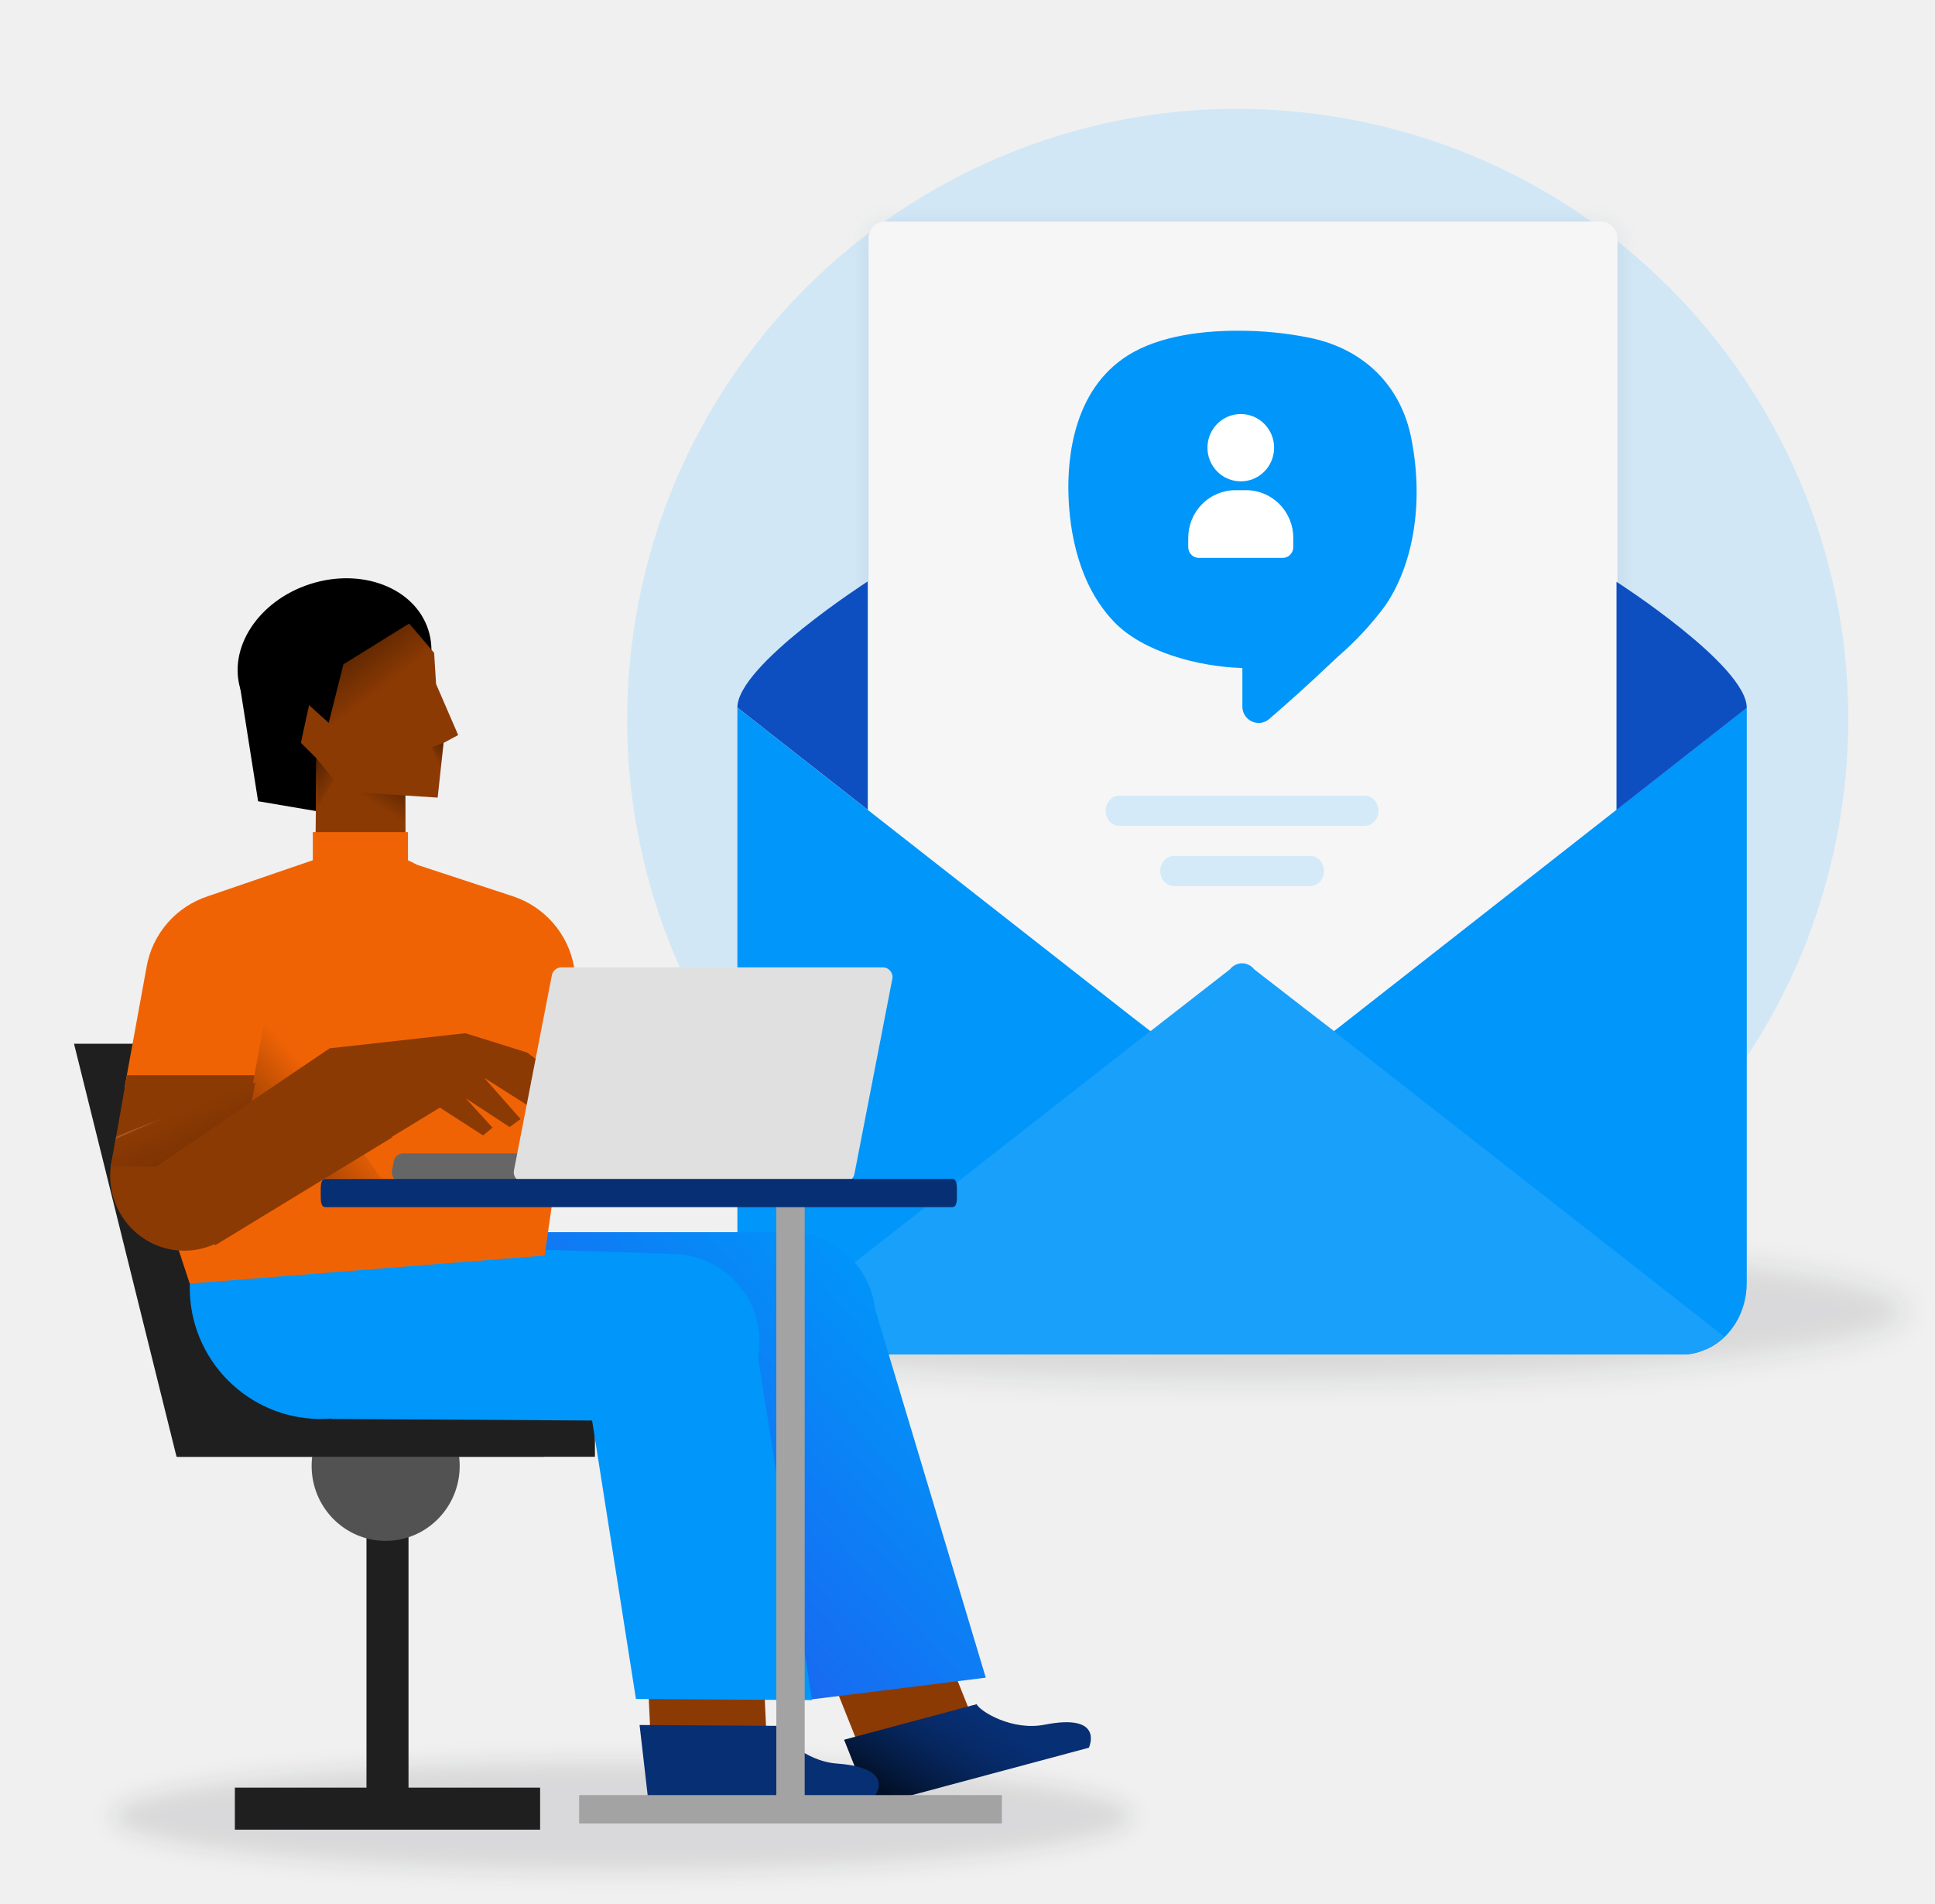
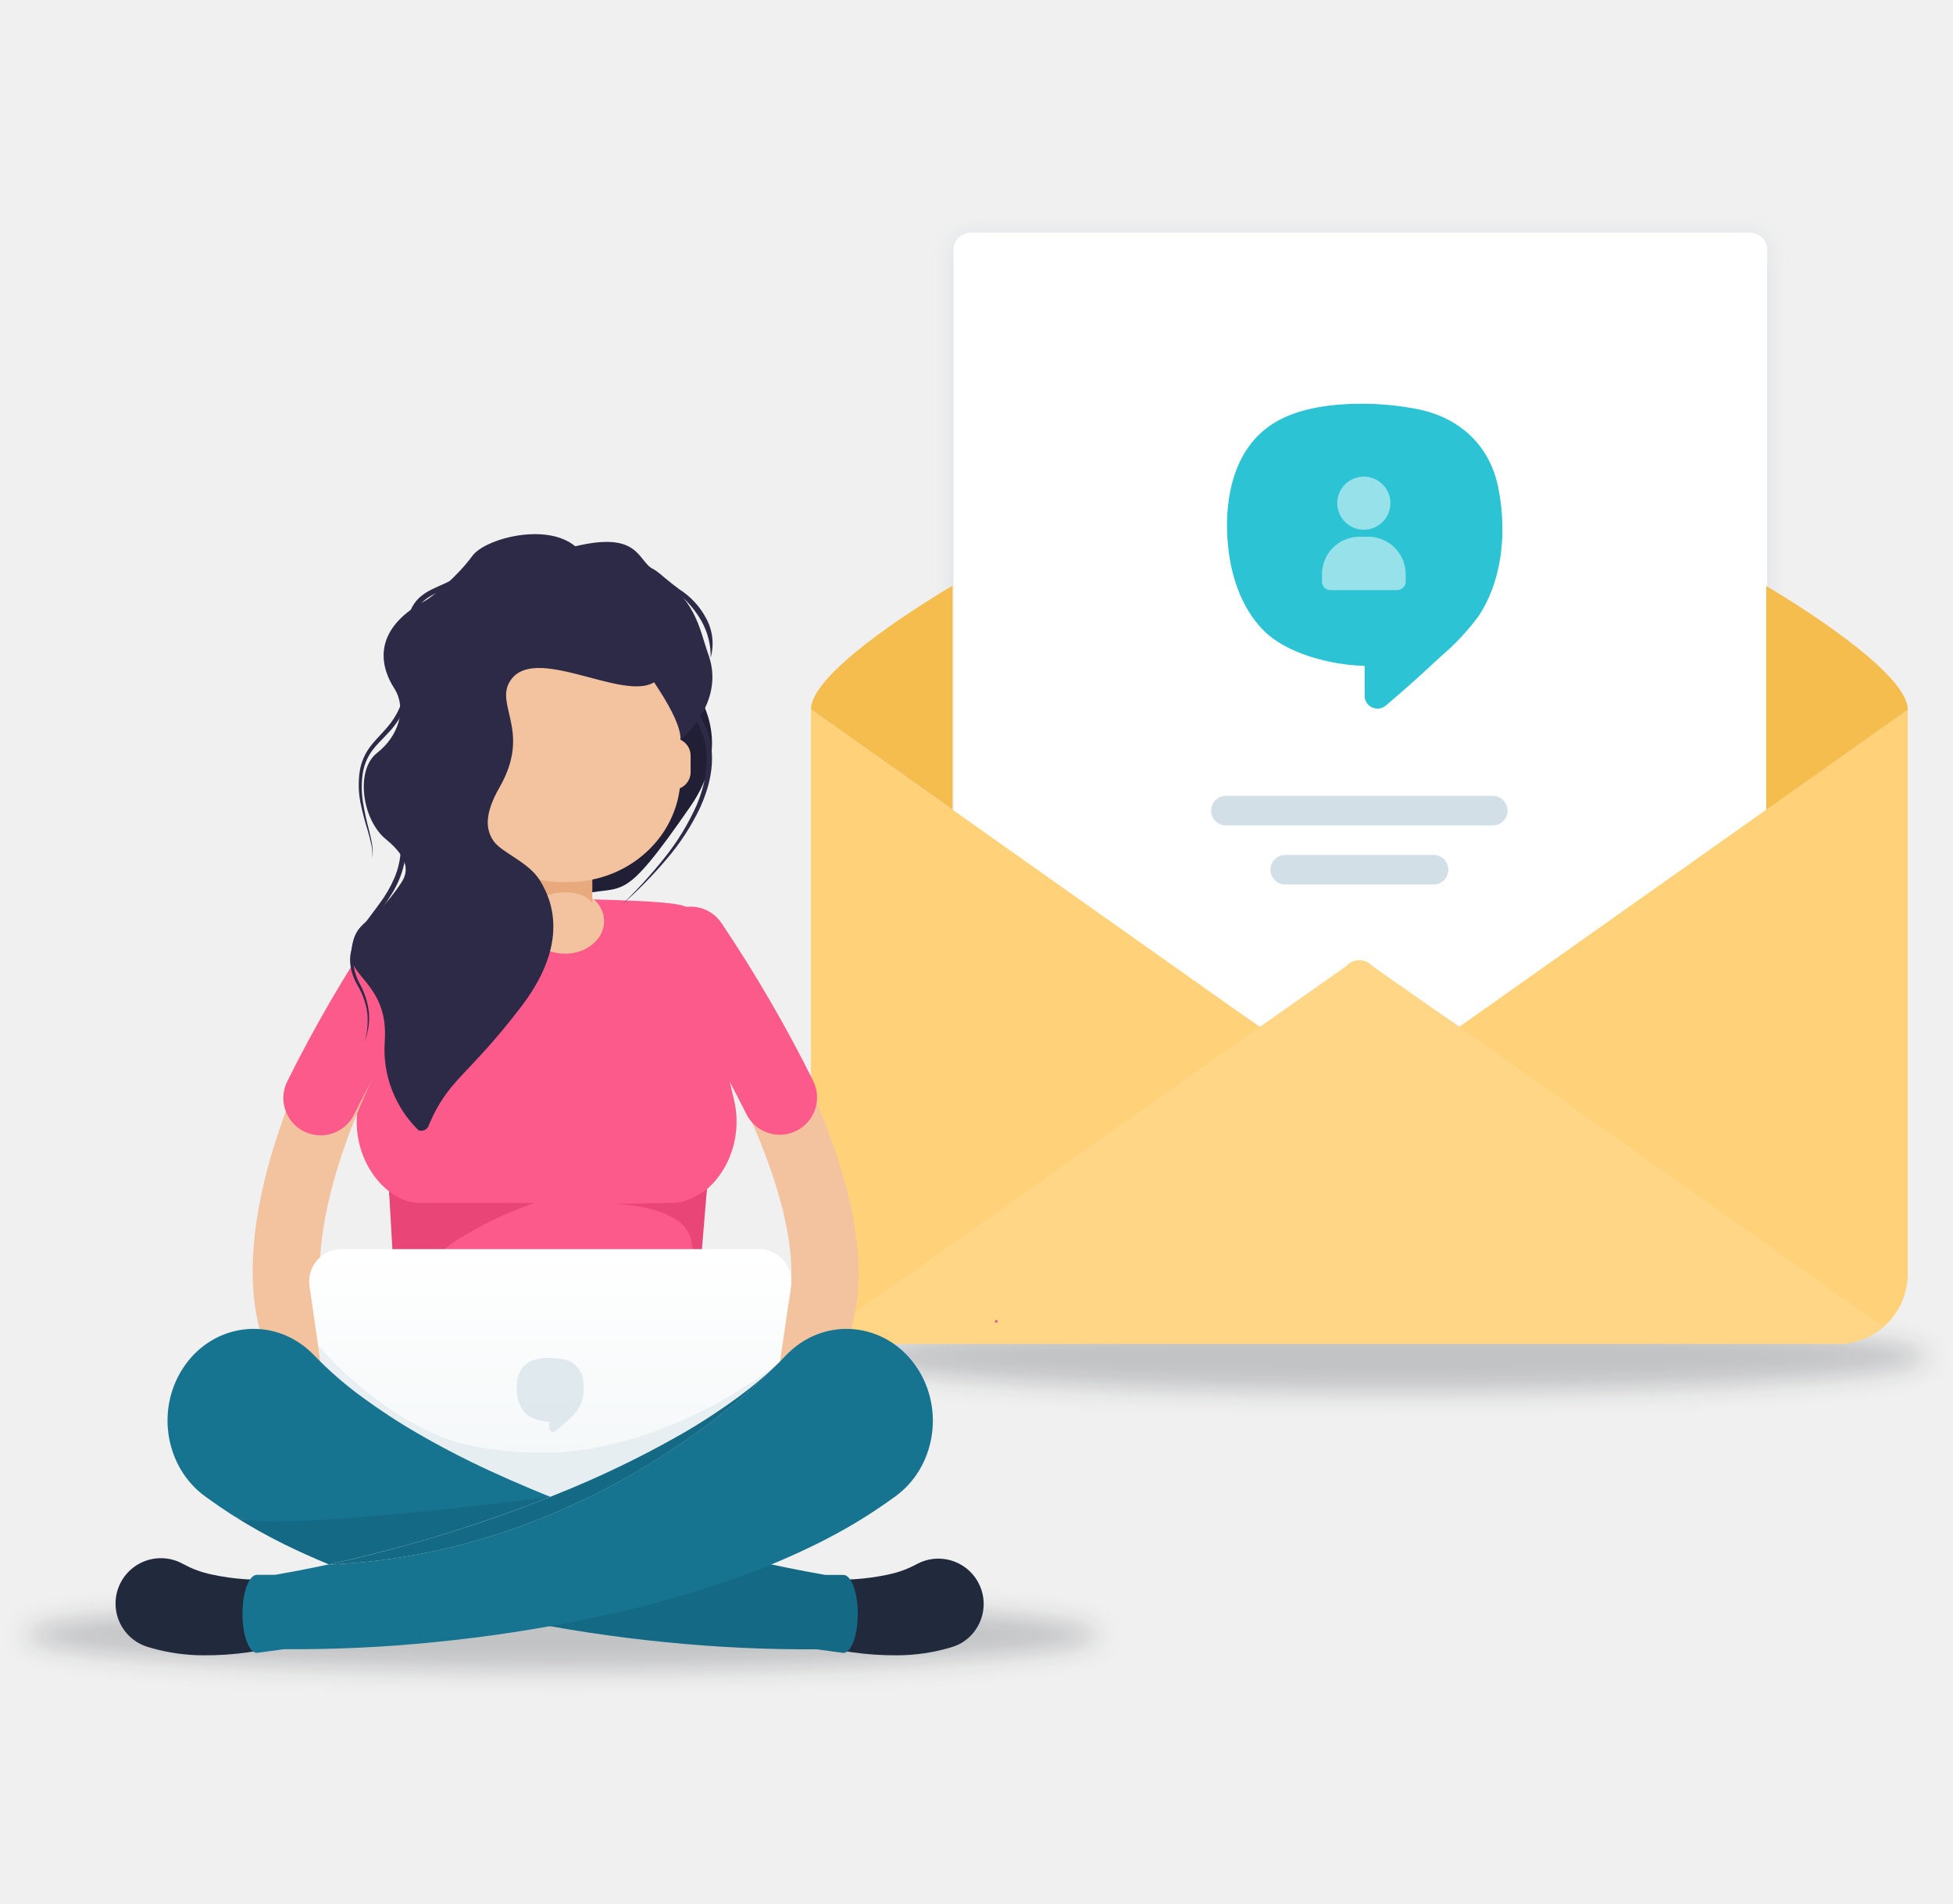
- <svg xmlns="http://www.w3.org/2000/svg" width="1098" height="1080" viewBox="0 0 1098 1080" fill="none">
-   <path d="M751.964 65.375C562.616 37.973 386.905 169.257 359.503 358.605C332.101 547.953 463.384 723.664 652.733 751.066C842.081 778.468 1017.79 647.185 1045.19 457.836C1072.6 268.488 941.312 92.777 751.964 65.375Z" fill="#B2DFFD" fill-opacity="0.5" />
-   <g opacity="0.1" filter="url(#filter0_f_196_25909)">
-     <ellipse cx="712.536" cy="743.943" rx="369.448" ry="40.389" fill="#0A0F1A" />
+ <svg xmlns="http://www.w3.org/2000/svg" width="1108" height="1080" viewBox="0 0 1108 1080" fill="none">
+   <g filter="url(#girl-email__a)">
+     <path fill-rule="evenodd" clip-rule="evenodd" d="M992.573 132c5.542 0 10.037 4.202 10.037 9.383V466.84l-40.148 26.649v.001l-134.085 88.97-.001-.001-.002.001-56.574-37.536-56.416 37.536h-.198l-134.084-88.969-40.147-26.651V141.385c0-5.183 4.494-9.385 10.037-9.385h441.581Z" fill="#fff" />
  </g>
-   <g filter="url(#filter1_d_196_25909)">
-     <path fill-rule="evenodd" clip-rule="evenodd" d="M908.569 125.748C913.67 125.748 917.805 130.033 917.807 135.317L917.804 358.486V467.193L880.851 494.368V494.369L757.428 585.094L757.427 585.093L757.425 585.094L705.35 546.817L653.419 585.094H653.417L653.417 585.094H653.237L529.815 494.369L492.859 467.193V358.486V135.318C492.859 130.033 496.996 125.748 502.098 125.748H908.569Z" fill="#F6F6F6" />
+   <path d="M846.875 451.47h-151.34a8.371 8.371 0 0 0-8.41 8.383c0 4.617 3.745 8.381 8.41 8.381h151.342c4.665 0 8.41-3.764 8.41-8.381a8.376 8.376 0 0 0-8.412-8.383Zm-33.602 33.526h-84.098a8.369 8.369 0 0 0-8.409 8.381c0 4.616 3.744 8.381 8.409 8.381h84.098c4.633 0 8.41-3.765 8.41-8.381 0-4.649-3.779-8.381-8.41-8.381Z" fill="#D2DFE6" />
+   <g opacity=".2" filter="url(#girl-email__b)">
+     <path d="M1094 769.599c0 10.96-136.498 19.844-304.877 19.844-168.38 0-304.878-8.884-304.878-19.844 0-10.959 136.498-19.844 304.878-19.844 168.379 0 304.877 8.885 304.877 19.844Z" fill="#0A0F1A" />
  </g>
-   <path d="M774.452 451.52H635.145C630.851 451.52 627.404 455.327 627.404 460.068C627.404 464.775 630.851 468.614 635.145 468.614H774.454C778.748 468.614 782.195 464.775 782.195 460.068C782.193 455.328 778.746 451.52 774.452 451.52Z" fill="#B2DFFD" fill-opacity="0.5" />
-   <path d="M743.525 485.707H666.114C661.82 485.707 658.373 489.513 658.373 494.253C658.373 498.961 661.82 502.799 666.114 502.799H743.525C747.79 502.799 751.267 498.961 751.267 494.253C751.267 489.513 747.788 485.707 743.525 485.707Z" fill="#B2DFFD" fill-opacity="0.5" />
-   <path d="M917.276 459.513L880.321 488.478L756.934 585.173H652.888H652.708L529.285 488.478L492.33 459.513L418.42 401.58V727.969C418.42 740.239 423.436 751.116 431.195 758.568H431.159C431.195 758.608 431.232 758.608 431.268 758.648C437.295 764.386 444.873 768.131 453.319 768.569H956.65C960.908 768.371 964.771 767.135 968.487 765.501H968.668C981.948 759.405 991.187 744.902 991.187 727.969V401.581L917.276 459.513Z" fill="#0096FA" />
-   <path fill-rule="evenodd" clip-rule="evenodd" d="M492.332 329.975V329.973C492.332 329.973 473.855 341.834 455.378 356.707V356.708C436.901 371.58 418.424 389.462 418.424 401.504L480.979 450.536L492.332 459.436V459.435L492.334 459.436V329.973C492.334 329.973 492.334 329.974 492.332 329.975Z" fill="#0D4FC1" />
-   <path d="M991.19 401.673L917.281 459.606V330.143C917.281 330.143 991.19 377.589 991.19 401.673Z" fill="#0D4FC1" />
-   <path d="M756.899 585.096L711.73 550.081C710.038 547.961 707.565 546.617 704.804 546.617C702.043 546.617 699.572 547.962 697.879 550.081H697.868L652.891 585.096H652.711L431.16 758.49C437.079 764.187 444.838 767.853 453.319 768.491H956.651C960.909 768.291 964.771 767.057 968.487 765.423H968.668C972.169 763.589 975.489 761.32 978.448 758.49L756.899 585.096Z" fill="#18A0FB" />
-   <path d="M800.855 248.935C795.076 219.08 774.206 198.21 743.625 191.757C730.015 188.99 716.166 187.622 702.288 187.673C684.027 187.673 658.382 190.083 640.001 201.682C609.178 221.081 605.646 259.554 606.289 280.71C606.931 301.865 611.988 331.639 631.934 352.631C648.429 370.111 680.696 378.443 704.976 379.055V400.783C704.96 402.023 705.188 403.254 705.646 404.403C706.103 405.553 706.782 406.597 707.642 407.476C708.502 408.355 709.525 409.05 710.653 409.521C711.78 409.992 712.989 410.228 714.207 410.217H715.05C716.95 410.06 718.751 409.287 720.187 408.012C729.699 399.844 742.18 388.694 754.3 377.177L759.678 372.153C769.394 363.727 778.182 354.25 785.885 343.891C802.3 320.122 807.918 284.59 800.855 248.935Z" fill="#0096FA" />
-   <path fill-rule="evenodd" clip-rule="evenodd" d="M714.573 269.934C711.463 272.033 707.807 273.153 704.067 273.153C699.052 273.153 694.243 271.141 690.696 267.559C687.15 263.977 685.158 259.119 685.158 254.053C685.158 250.276 686.267 246.583 688.345 243.442C690.422 240.301 693.376 237.853 696.831 236.407C700.286 234.961 704.088 234.583 707.756 235.32C711.424 236.057 714.794 237.876 717.438 240.547C720.083 243.219 721.884 246.622 722.613 250.327C723.343 254.032 722.969 257.872 721.537 261.362C720.106 264.852 717.683 267.836 714.573 269.934ZM701.042 278.151H707.093C714.193 278.155 721 281.006 726.02 286.076C731.04 291.147 733.862 298.023 733.866 305.193V310.51C733.862 312.121 733.226 313.665 732.098 314.804C730.97 315.944 729.442 316.586 727.847 316.59H680.273C678.678 316.586 677.15 315.944 676.022 314.804C674.894 313.665 674.258 312.121 674.254 310.51V305.209C674.254 298.033 677.076 291.151 682.1 286.076C687.124 281.002 693.938 278.151 701.042 278.151Z" fill="white" />
-   <g opacity="0.1" filter="url(#filter2_f_196_25909)">
-     <ellipse cx="353.174" cy="1030.72" rx="290.176" ry="31.723" fill="#0A0F1A" />
+   <path d="m1002.04 459.308-40.151 28.405-134.045 94.824H714.615l-134.084-94.824-40.148-28.405-80.294-56.812v320.075c0 12.033 5.45 22.699 13.879 30.007h-.039c.039.039.079.039.118.079 6.548 5.627 14.78 9.3 23.955 9.729h546.808c4.63-.195 8.82-1.406 12.86-3.009h.2c14.42-5.977 24.46-20.2 24.46-36.806V402.497l-80.29 56.811Z" fill="#FFD27A" />
+   <path fill-rule="evenodd" clip-rule="evenodd" d="M521.761 343.785c-23.72 15.331-61.671 42.397-61.671 58.634l68.891 48.744 11.402 8.068h.001V332.273h-.001s-6.451 3.738-15.695 9.633c-.948.604-1.925 1.231-2.927 1.879Z" fill="#F5BD4D" />
+   <path d="m1082.33 402.585-80.29 56.812V332.438s80.29 46.529 80.29 70.147Z" fill="#F5BD4D" />
+   <path d="m827.805 582.461-49.071-34.338h-.001a10.012 10.012 0 0 0-7.523-3.396c-3 0-5.684 1.318-7.524 3.396h-.011l-48.862 34.338h-.196l-240.688 170.04c6.43 5.587 14.859 9.182 24.073 9.807h546.808c4.63-.196 8.82-1.406 12.86-3.009h.2c3.8-1.798 7.41-4.023 10.62-6.798l-240.685-170.04Z" fill="#FFD686" />
+   <path d="M850.018 276.631c-4.569-23.199-21.072-39.415-45.253-44.429a163.88 163.88 0 0 0-32.687-3.174c-14.439 0-34.718 1.873-49.252 10.885-24.373 15.074-27.165 44.969-26.658 61.407.508 16.439 4.507 39.573 20.279 55.885 13.043 13.582 38.558 20.056 57.757 20.532v16.883a7.227 7.227 0 0 0 2.108 5.201 7.23 7.23 0 0 0 5.191 2.13h.666a7.048 7.048 0 0 0 4.063-1.714 750.683 750.683 0 0 0 26.974-23.959l4.253-3.904a139.296 139.296 0 0 0 20.722-21.96c12.98-18.47 17.423-46.079 11.837-73.783Z" fill="#2CC3D5" />
+   <path fill-rule="evenodd" clip-rule="evenodd" d="M782.127 297.956a15.071 15.071 0 1 1-14.14-26.454 15.07 15.07 0 0 1 14.14 26.454Zm-10.785 6.483h4.823a21.348 21.348 0 0 1 21.337 21.336v4.195a4.812 4.812 0 0 1-4.798 4.797H754.79a4.811 4.811 0 0 1-4.797-4.797v-4.182a21.348 21.348 0 0 1 21.349-21.349Z" fill="#fff" opacity=".5" />
+   <g opacity=".2" filter="url(#girl-email__c)">
+     <path d="M623.755 927.568c0 10.96-136.498 19.844-304.877 19.844-168.38 0-304.878-8.884-304.878-19.844s136.498-19.844 304.878-19.844c168.379 0 304.877 8.884 304.877 19.844Z" fill="#0A0F1A" />
  </g>
-   <path d="M250.374 592.27H41.999L100.178 826.669H308.551L250.374 592.27Z" fill="#1F1F1F" />
-   <path d="M494.611 1008.92L471.932 952.084L532.986 927.721L555.665 984.556L494.611 1008.92Z" fill="#8C3A03" />
-   <path d="M369.665 997.07L366.863 935.941L432.53 932.931L435.332 994.06L369.665 997.07Z" fill="#8C3A03" />
-   <path d="M478.967 987.216L554.156 967.069C556.386 971.383 574.66 982.297 592.726 978.684C627.139 971.919 617.871 991.749 617.871 991.749L493.988 1024.94L478.967 987.216Z" fill="url(#paint0_linear_196_25909)" />
-   <path d="M133.272 1014.4H306.479V1038.25H133.272V1014.4Z" fill="#1F1F1F" />
-   <path d="M207.951 1025.8L207.951 852.598L231.806 852.598L231.806 1025.8L207.951 1025.8Z" fill="#1F1F1F" />
-   <path d="M218.839 874.378C195.64 874.378 176.833 855.339 176.833 831.854C176.833 808.369 195.64 789.33 218.839 789.33C242.037 789.33 260.844 808.369 260.844 831.854C260.844 855.339 242.037 874.378 218.839 874.378Z" fill="#525252" />
-   <path d="M231.717 699.203L440.896 699.203C468.211 695.796 493.153 715.219 496.562 742.551C496.58 742.698 496.599 742.845 496.617 742.992L559.37 951.999L460.39 964.342L410.624 798.486L283.152 814.383C277.075 818.275 199.549 805.677 191.913 806.63C164.597 810.036 210.058 805.889 206.65 778.557C203.406 751.354 204.402 702.609 231.717 699.203Z" fill="url(#paint1_linear_196_25909)" />
-   <path d="M100.672 826.669H337.59V802.814H94.893L100.672 826.669Z" fill="#1F1F1F" />
-   <path d="M362.923 978.861L440.763 979.341C441.771 984.092 456.502 999.454 475.028 1000.75C510.005 1003.34 495.817 1020.01 495.817 1020.01L367.567 1019.22L362.923 978.861Z" fill="#072F73" />
-   <path d="M460.794 964.718L360.862 964.102L326.904 748.453L426.836 749.069L460.794 964.718Z" fill="#0096FA" />
-   <path d="M380.713 811.408C353.117 811.238 330.884 788.729 331.055 761.134C331.225 733.539 353.734 711.307 381.329 711.477C408.924 711.647 431.157 734.155 430.987 761.75C430.817 789.346 408.308 811.579 380.713 811.408Z" fill="#0096FA" />
-   <path d="M181.677 805.217C140.552 804.963 107.421 771.42 107.674 730.295C107.928 689.17 141.47 656.037 182.595 656.291C223.72 656.544 256.853 690.089 256.599 731.214C256.346 772.338 222.801 805.47 181.677 805.217Z" fill="#0096FA" />
-   <path d="M183.092 705.174L381.326 711.474L380.741 806.364L188.142 805.176L183.092 705.174Z" fill="#0096FA" />
-   <path d="M111.802 753.272L100.43 648.537H202.072L111.802 753.272Z" fill="#0096FA" />
-   <path d="M135.576 385.687L146.454 454.668L205.69 464.733L193.135 386.9L135.576 385.687Z" fill="black" />
-   <path d="M136.638 391.73C128.945 367.934 146.518 340.946 175.89 331.449C205.263 321.952 235.31 333.543 243.004 357.339C250.698 381.135 233.125 408.125 203.753 417.621C174.38 427.118 144.332 415.526 136.638 391.73Z" fill="black" />
-   <path d="M232.167 353.858L246.34 370.443L247.445 388.137L259.991 417.106L251.713 421.566L248.346 452.603L230.036 451.432L230.131 476.037L179.047 477.779L179.498 430.216L170.72 421.509L175.395 400.134L186.519 410.212L194.907 376.991L232.167 353.858Z" fill="#8C3A03" />
-   <path d="M230.134 471.413L202.236 449.543L230.035 451.433L230.134 471.413Z" fill="url(#paint2_linear_196_25909)" />
-   <path d="M232.171 353.858L246.344 370.443L185.961 412.927L194.911 376.991L232.171 353.858Z" fill="url(#paint3_linear_196_25909)" />
-   <path d="M189.486 442.478L180.319 457.703L179.509 430.215L189.486 442.478Z" fill="url(#paint4_linear_196_25909)" />
-   <path d="M250.099 436.324L245.234 423.987L251.596 421.586L250.099 436.324Z" fill="url(#paint5_linear_196_25909)" />
-   <path d="M83.19 548.605C86.516 529.832 99.887 514.454 117.969 508.566L177.5 488.131V472.199H231.5V488.131L236.783 490.764L290.96 508.566C309.042 514.523 322.413 529.902 325.738 548.605L317.159 656.296L309.029 712.476L107.652 728.379L70.833 616.365L83.19 548.605Z" fill="#F06305" />
-   <path d="M135.825 662.001H62.894L72.036 610.143H144.83L135.825 662.001Z" fill="#8C3A03" />
-   <path d="M104.54 709.71C81.341 709.71 62.535 690.671 62.535 667.186C62.535 643.701 81.341 624.662 104.54 624.662C127.739 624.662 146.545 643.701 146.545 667.186C146.545 690.671 127.739 709.71 104.54 709.71Z" fill="#8C3A03" />
-   <path d="M150.798 575.457L133.433 668.802H216.406L150.798 575.457Z" fill="url(#paint6_linear_196_25909)" />
-   <path d="M87.784 662.002L137.812 628.155L187.491 594.586L222.615 645.39L122.172 706.6L87.784 662.002Z" fill="#8C3A03" />
-   <path d="M144.83 614.291L142.818 625.237L88.633 662.001H62.894L65.877 644.858L144.83 614.291Z" fill="url(#paint7_linear_196_25909)" />
-   <path d="M187.35 594.831L264.071 586.287L299.077 597.243L320.107 612.815L314.089 618.671L300.737 612.952L315.472 627.146L307.586 632.452L274.794 611.643L295.41 635.001L289.184 639.549L264.279 623.219L279.498 639.893L274.103 644.303L249.613 628.524L221.871 645.406L187.35 594.831Z" fill="#8C3A03" />
-   <path d="M228.809 654.502H394.399C397.804 654.502 400.375 657.629 399.75 660.964L398.707 666.315C398.221 668.886 395.997 670.693 393.357 670.693H227.766C224.362 670.693 221.791 667.566 222.416 664.23L223.458 658.88C223.945 656.309 226.168 654.502 228.809 654.502Z" fill="#666666" />
-   <path d="M500.997 548.949H318.521C315.95 548.949 313.726 550.756 313.17 553.327L291.629 664.23C291.003 667.565 293.575 670.692 296.979 670.692H479.455C482.026 670.692 484.25 668.886 484.806 666.315L506.347 555.411C506.973 552.076 504.402 548.949 500.997 548.949Z" fill="#E0E0E0" />
-   <path fill-rule="evenodd" clip-rule="evenodd" d="M456.619 1019.29V676.719H440.511V1019.29H456.619Z" fill="#A3A3A3" />
-   <path fill-rule="evenodd" clip-rule="evenodd" d="M328.628 1034.74H568.504V1018.63H328.628V1034.74Z" fill="#A3A3A3" />
-   <path d="M184.798 669H540.202C543.148 669 542.999 672.582 542.999 677C542.999 681.418 543.148 685 540.202 685H184.798C181.852 685 182.001 681.418 182.001 677C182.001 672.582 181.852 669 184.798 669Z" fill="#072F73" />
+   <path d="M330.951 789.479a18.805 18.805 0 0 1-11.611 17.377 18.811 18.811 0 0 1-25.646-13.708 18.812 18.812 0 0 1 18.448-22.478 18.807 18.807 0 0 1 18.809 18.809Z" fill="#BAE6F0" />
+   <path fill-rule="evenodd" clip-rule="evenodd" d="M381.223 519.614c8.756-5.831 20.58-3.46 26.411 5.296 36.06 54.148 68.013 116.192 76.947 169.183 4.483 26.592 3.558 53.163-7.924 75.528-11.907 23.192-33.558 38.786-63.891 45.807-10.249 2.372-20.48-4.013-22.852-14.262-2.372-10.248 4.013-20.479 14.261-22.851 21.617-5.004 32.758-14.728 38.593-26.092 6.258-12.191 8.022-29.414 4.249-51.797-7.58-44.959-35.922-101.592-71.09-154.401-5.831-8.756-3.46-20.58 5.296-26.411Z" fill="#F3C29F" />
+   <path fill-rule="evenodd" clip-rule="evenodd" d="M379.981 517.895c9.705-6.516 22.855-3.932 29.372 5.773a797.46 797.46 0 0 1 51.975 89.437c5.205 10.467.941 23.172-9.526 28.378-10.467 5.205-23.172.94-28.378-9.526a755.169 755.169 0 0 0-49.215-84.69c-6.517-9.705-3.933-22.855 5.772-29.372Z" fill="#FB5A8B" />
+   <path d="M415.534 829.495a4.918 4.918 0 0 0-.148-1.807l-2.135-5.733c-4.928-13.651-17.15-48.164-17.528-63.162-.641-25.577 3.088-69.404 5.29-84.09-4.124 2.185-8.132 5.207-12.419 5.207H233.555c-4.304 0-8.723-2.529-12.846-4.714 2.201 14.686 4.764 58.02 4.123 83.597-.377 14.998-12.517 49.511-17.527 63.162l-2.136 5.733a4.961 4.961 0 0 0-.148 1.807 1.121 1.121 0 0 0 0 .082c0 7.606 47.015 13.799 105.298 13.898 58.283.098 105.297-6.292 105.297-13.898a.706.706 0 0 0-.082-.082Z" fill="#FB5A8B" />
+   <path d="M238.319 682.293a29.128 29.128 0 0 1-17.478-6.571l3.827 57.675c-.246-14.127 8.017-48.164 8.017-48.164.898.178 1.811.267 2.727.263 9.856-.46 38.16-2.612 38.16-2.612-17.988-.016-35.253-.591-35.253-.591Z" fill="#C64A79" />
+   <path d="m312.914 679.187-92.205-3.991 4.271 75.301c1.955-46.915 87.934-71.31 87.934-71.31Z" fill="#EA4577" />
+   <path d="M416.421 623.778c-7.523-32.312-25.921-107.991-25.921-107.991 0-3.712-22.522-5.027-73.052-6.012v-.247l-7.342.099-7.327-.099v.247c-50.529.985-73.051 2.3-73.051 6.012 0 0-18.398 75.679-25.922 107.991-7.261 31.212 14.16 58.645 34.497 58.645h143.622c20.32.049 41.823-27.499 34.496-58.645Z" fill="#FB5A8B" />
+   <path d="M382.5 682.292s-17.265.575-35.253.575c0 0 39.803.312 44.764 20.041.378 1.873.755 3.811 1.117 5.782 1.643 9.052 3.121 18.678 3.022 24.641l4.929-58.891c-5.389 4.205-12.6 7.852-18.579 7.852Z" fill="#EA4577" />
+   <path fill-rule="evenodd" clip-rule="evenodd" d="M243.061 519.959c8.756 5.831 11.127 17.656 5.296 26.411-34.69 52.091-59.634 109.587-65.576 155.113-2.973 22.776-.94 40.64 5.053 53.148 5.541 11.566 15.176 20.165 32.194 24.027 10.259 2.327 16.688 12.531 14.361 22.789-2.328 10.259-12.531 16.688-22.79 14.361-27.722-6.29-47.273-22.075-58.12-44.717-10.396-21.7-11.953-47.867-8.472-74.539 6.965-53.369 35.105-116.431 71.643-171.297 5.831-8.756 17.656-11.127 26.411-5.296Z" fill="#F3C29F" />
+   <path fill-rule="evenodd" clip-rule="evenodd" d="M244.302 518.239c9.706 6.516 12.292 19.665 5.776 29.371a756.617 756.617 0 0 0-49.218 84.694c-5.207 10.466-17.913 14.73-28.379 9.523-10.466-5.207-14.729-17.913-9.522-28.379a798.909 798.909 0 0 1 51.972-89.433c6.515-9.705 19.665-12.291 29.371-5.776Z" fill="#FB5A8B" />
+   <path d="M430.582 708.576H193.769a18.36 18.36 0 0 0-17.644 13.223 18.376 18.376 0 0 0-.541 7.803l16.887 116.205a10.694 10.694 0 0 0 10.514 9.15H421.3a10.688 10.688 0 0 0 10.579-9.15l16.887-116.205a18.356 18.356 0 0 0-10.54-19.366 18.364 18.364 0 0 0-7.644-1.66Z" fill="url(#girl-email__d)" />
+   <path opacity=".8" d="M330.622 782.003a13.58 13.58 0 0 0-11.121-10.941 40.372 40.372 0 0 0-7.869-.772c-3.499 0-8.411.46-11.959 2.661-4.435 2.744-6.768 8.082-6.571 15.015.115 3.991 1.068 9.609 4.928 13.618 3.089 3.285 9.019 4.813 13.619 5.01v3.597a2.201 2.201 0 0 0 2.184 2.185h.197a2.117 2.117 0 0 0 1.216-.509c1.791-1.528 4.156-3.565 6.439-5.717l1.019-.92a33.778 33.778 0 0 0 4.928-5.289c3.236-4.518 4.32-11.22 2.99-17.938Z" fill="#DAE5EA" />
+   <path d="m312.142 849.109-1.133.443-1.643-1.511 2.776 1.068Z" fill="#564B5E" />
+   <path d="M565.216 750.383a.822.822 0 1 0-.001-1.644.822.822 0 0 0 .001 1.644Z" fill="#DF638D" />
+   <path opacity=".6" d="M180.331 762.784s25.068 31.392 63.77 49.593c20.238 9.479 44.353 12.074 70.226 11.582 23.622-.444 54.11-9.397 77.453-20.337 31.212-14.637 52.074-32.148 50.76-31.212l-86.784 76.715-112.296 3.909-57.363-50.644-5.766-39.606Z" fill="#DEE8EC" />
+   <path d="M538.424 934.823a108.092 108.092 0 0 1-29.125 4.173c-8.761.08-17.514-.508-26.185-1.758a347.96 347.96 0 0 1-47.639-10.497 16.034 16.034 0 0 1 5.471-31.425h.213a308.731 308.731 0 0 0 43.63.526 129.208 129.208 0 0 0 19.713-2.793 57.38 57.38 0 0 0 15.622-5.798 25.724 25.724 0 0 1 25.396 44.73 26.05 26.05 0 0 1-5.421 2.317l-1.675.525Z" fill="#212A3C" />
+   <path d="M486.647 915.507c0 12.238-3.663 22.143-8.213 22.143l-15.212-2.069a793.209 793.209 0 0 1-85.864-4.058 831.462 831.462 0 0 1-86.554-13.142 665.115 665.115 0 0 1-65.988-17.1l108.025-44.205c17.725 6.571 35.778 12.353 54.028 17.593a760.164 760.164 0 0 0 80.115 18.513h.148c.296 0 .591.148.887.214h10.415c4.55-.017 8.213 9.889 8.213 22.111Z" fill="#146984" />
+   <path d="M104.06 887.269a57.4 57.4 0 0 0 15.623 5.799 128.946 128.946 0 0 0 19.712 2.793 308.73 308.73 0 0 0 43.63-.526h.214a16.033 16.033 0 0 1 5.454 31.425 347.187 347.187 0 0 1-47.639 10.497 172.466 172.466 0 0 1-26.135 1.741 108.133 108.133 0 0 1-29.126-4.172l-1.642-.477a25.717 25.717 0 0 1-16.085-13.631 25.722 25.722 0 0 1 14.94-35.444 25.72 25.72 0 0 1 20.989 1.995h.065Z" fill="#212A3C" />
+   <path d="m508.051 848.796-1.38 1.002a298.161 298.161 0 0 1-43.318 26.021 418.33 418.33 0 0 1-43.368 18.447 630.076 630.076 0 0 1-86.587 24.082 830.588 830.588 0 0 1-86.538 13.142 793.49 793.49 0 0 1-85.88 4.057l-15.195 2.07c-4.518 0-8.214-9.856-8.214-22.143 0-12.288 3.647-22.128 8.214-22.128H156.2c.295 0 .575-.164.887-.213h.147a671.381 671.381 0 0 0 24.641-4.715c1.38-.279 2.76-.558 4.123-.87 155.696-6.308 254.899-113.478 256.443-115.154a170.013 170.013 0 0 0 3.433-3.499 53.365 53.365 0 0 1 6.752-5.947c22.275-16.246 52.731-10.201 68.008 13.503 15.277 23.705 9.708 56.082-12.583 72.345Z" fill="#167491" />
+   <path d="M267.295 829.297c13.684 6.718 30.506 14.012 44.846 19.811a498.171 498.171 0 0 1-56.591 10.037c-48.279 5.667-113.248 7.31-122.562 1.018-.509-.312-1.019-.624-1.528-.969l-.279-.164a279.18 279.18 0 0 1-13.503-9.232l-1.38-1.002c-22.291-16.263-27.926-48.657-12.698-72.361 15.228-23.705 45.651-29.75 67.942-13.471a53.365 53.365 0 0 1 6.752 5.947 209.05 209.05 0 0 0 26.776 23.343 348.113 348.113 0 0 0 32.131 21.01 490.47 490.47 0 0 0 30.094 16.033Z" fill="#167491" />
+   <path d="M312.142 849.108c-23.967 9.544-49.758 18.332-74.776 25.527-16.016 4.583-33.495 8.986-49.856 12.6l-.624.312-.28-.115-.509.115.362-.181a410.884 410.884 0 0 1-25.528-11.499 316.576 316.576 0 0 1-27.926-15.655c15.228 10.316 179.137-11.104 179.137-11.104Z" fill="#146984" />
+   <path d="M442.54 772.395c-1.544 1.643-100.747 108.846-256.442 115.154l1.363-.296a798.736 798.736 0 0 0 49.873-12.616 790.206 790.206 0 0 0 74.776-25.528l2.71-1.067a569.017 569.017 0 0 0 72.279-34.809 348.33 348.33 0 0 0 32.131-21.011 220.61 220.61 0 0 0 23.31-19.827Z" fill="#146984" />
+   <path d="M295.125 322.422c3.158-.508 37.667-24.784 68.24 6.051 21.632 21.805 1.845 36.214 20.361 51.241 16.403 13.319 31.7 43.409 8.058 77.606-40.394 58.4-36.683 43.355-64.918 50.732-50.134 13.137-42.403-14.119-42.403-14.119l10.662-171.511Z" fill="#211F36" />
+   <path d="M295.533 318.986c11.256-4.609 23.031-9.014 35.672-9.363 6.376-.306 12.728.95 18.442 3.647 5.699 2.923 10.293 7.457 13.139 12.969a85.86 85.86 0 0 1 7.272 16.391 151.207 151.207 0 0 1 4.33 17.168c1.19 5.737 2.164 11.474 3.831 17.005a48.516 48.516 0 0 0 6.991 15.53 41.963 41.963 0 0 0 5.823 6.413 41.292 41.292 0 0 1 5.866 7.171c3.342 5.171 5.55 10.927 6.493 16.923 1.862 11.965-1.125 24.012-5.974 34.829-5.055 10.768-11.607 20.848-19.481 29.974a245.168 245.168 0 0 1-25.217 25.631 273.814 273.814 0 0 0 24.114-26.45c7.412-9.237 13.578-19.313 18.355-29.995 4.524-10.674 6.991-22.311 5.151-33.538-.918-5.588-3.024-10.94-6.19-15.735a40.889 40.889 0 0 0-5.476-6.618 45.045 45.045 0 0 1-6.234-6.822 51.561 51.561 0 0 1-7.555-16.391c-1.601-5.736-2.619-11.534-3.788-17.25-2.164-11.392-5.194-22.66-10.952-32.781-2.5-5.124-6.583-9.411-11.71-12.293-5.317-2.701-11.284-4.05-17.317-3.913a79.65 79.65 0 0 0-18.074 2.274c-5.887 1.311-11.645 3.442-17.511 5.224Zm27.72 111.557a20.105 20.105 0 0 0-9.307-13.338 43.612 43.612 0 0 0-15.518-6.232 49.17 49.17 0 0 0-16.724 0 75.429 75.429 0 0 0-30.933 12.07 54.66 54.66 0 0 0-12.174 11.177 43.62 43.62 0 0 0-9.39 30.767c.187 2.763.602 5.443.914 8.31a58.17 58.17 0 0 1 .249 8.725 50.823 50.823 0 0 1-3.926 16.973c-4.529 10.823-12.465 19.424-19.051 28.419a34.262 34.262 0 0 0-6.71 14.854 23.27 23.27 0 0 0 .457 8.123 35.296 35.296 0 0 0 2.971 7.728 42.746 42.746 0 0 1 5.173 16.308 35.692 35.692 0 0 1-.291 8.559 69.801 69.801 0 0 1-2.077 8.31 46.779 46.779 0 0 0 1.475-16.765 41.867 41.867 0 0 0-5.63-15.705 34.336 34.336 0 0 1-3.324-8.019 24.912 24.912 0 0 1-.707-8.767 36.235 36.235 0 0 1 6.711-15.976c3.22-4.778 6.814-9.182 10.075-13.753a70.949 70.949 0 0 0 8.31-14.417 46.967 46.967 0 0 0 3.573-16.038 55.048 55.048 0 0 0-.291-8.31c-.311-2.68-.789-5.588-.997-8.497a48.55 48.55 0 0 1 2.078-17.347 45.691 45.691 0 0 1 8.31-15.331 56.682 56.682 0 0 1 12.88-11.634 68.341 68.341 0 0 1 15.415-7.687 75.08 75.08 0 0 1 16.744-4.009 49.984 49.984 0 0 1 17.222.582 44.374 44.374 0 0 1 15.664 6.917 24.253 24.253 0 0 1 6.004 6.087 16.746 16.746 0 0 1 2.825 7.916Z" fill="#2C2A46" />
+   <path d="M327.408 326.44a16.245 16.245 0 0 0-3.241-7.5 23.573 23.573 0 0 0-5.837-5.609 42.754 42.754 0 0 0-15.02-6.232c-5.194-1.371-10.388.872-15.124 3.511a136.02 136.02 0 0 0-13.462 9.39c-4.404 3.324-8.808 6.689-13.587 9.619-4.778 2.929-10.075 5.027-14.895 7.437a27.364 27.364 0 0 0-6.482 4.383 17.821 17.821 0 0 0-4.155 6.233 41.535 41.535 0 0 0-1.952 15.705c.623 10.928.81 22.374-2.327 33.24a44.21 44.21 0 0 1-7.624 15.123c-3.449 4.529-7.729 8.144-11.156 12.278a29.437 29.437 0 0 0-6.69 14.314 52.35 52.35 0 0 0 0 16.204 150.492 150.492 0 0 0 3.428 16.121c.665 2.68 1.33 5.36 1.766 8.102a20.44 20.44 0 0 1 0 8.31 20.411 20.411 0 0 0-.416-8.164c-.561-2.68-1.329-5.339-2.077-7.978a155.01 155.01 0 0 1-4.155-16.1 52.618 52.618 0 0 1-.395-16.744 31.325 31.325 0 0 1 6.752-15.477c3.532-4.425 7.624-8.123 10.865-12.465a41.445 41.445 0 0 0 7.043-14.293 68.98 68.98 0 0 0 2.326-16.017v-8.165l-.415-8.31a43.017 43.017 0 0 1 2.264-16.91 20.781 20.781 0 0 1 4.945-7.313 30.093 30.093 0 0 1 7.209-4.799c5.069-2.472 10.179-4.383 14.77-7.208 4.591-2.826 9.058-5.838 13.628-9.017a137.91 137.91 0 0 1 13.94-9.161 34.103 34.103 0 0 1 7.832-3.22 15.77 15.77 0 0 1 8.559 0 43.621 43.621 0 0 1 15.145 6.938 19.863 19.863 0 0 1 8.538 13.774Z" fill="#2C2A46" />
+   <path d="M320.593 539.781c11.531 0 20.879-7.701 20.879-17.201s-9.348-17.202-20.879-17.202-20.878 7.702-20.878 17.202c0 9.5 9.347 17.201 20.878 17.201Z" fill="#EFB8C2" />
+   <path d="M320.593 539.781c11.531 0 20.879-7.701 20.879-17.201s-9.348-17.202-20.879-17.202-20.878 7.702-20.878 17.202c0 9.5 9.347 17.201 20.878 17.201Z" fill="#F3C29F" />
+   <path fill-rule="evenodd" clip-rule="evenodd" d="M320.594 506.61c-11.085 0-19.647 7.363-19.647 15.97s8.562 15.969 19.647 15.969c11.084 0 19.646-7.362 19.646-15.969s-8.562-15.97-19.646-15.97Zm-22.111 15.97c0-10.393 10.134-18.434 22.111-18.434s22.11 8.041 22.11 18.434-10.133 18.433-22.11 18.433-22.111-8.04-22.111-18.433Z" fill="#F3C29F" />
+   <path d="M322.276 473.156h-3.386a63.027 63.027 0 0 1-13.649-1.475v39.472a13.762 13.762 0 0 0 4.087 9.721 13.748 13.748 0 0 0 9.77 3.969h3.178a13.743 13.743 0 0 0 9.732-4.035 13.752 13.752 0 0 0 4.021-9.738v-39.368a64.218 64.218 0 0 1-13.753 1.454Z" fill="#F3C29F" />
+   <path d="M305.283 500.491v11.364s3.303-5.63 15.352-5.672c12.049-.041 15.332 6.233 15.332 6.233v-13.67l-30.726-.519.042 2.264Z" fill="#E8AA7D" />
+   <path d="M386.117 375.654v64.401c0 28.898-21.481 53.038-50.192 58.938a67.002 67.002 0 0 1-13.649 1.392h-3.386a65.761 65.761 0 0 1-13.649-1.413c-28.689-5.921-50.191-30.082-50.191-58.917v-64.401c0-33.239 28.586-60.246 63.84-60.246h3.386c35.276 0 63.841 27.007 63.841 60.246Z" fill="#F3C29F" />
+   <path d="M256.628 400.654v29.209a9.93 9.93 0 0 1-9.764-9.951v-9.307a9.952 9.952 0 0 1 9.764-9.951Z" fill="#EFB8C2" />
+   <path d="M391.808 428.676v9.307a9.932 9.932 0 0 1-9.764 9.951v-29.21a9.95 9.95 0 0 1 9.764 9.952Z" fill="#F3C29F" />
+   <path d="M289.578 386.044c-9.308 14.023 12.236 28.523-6.233 60.682-8.995 15.685-7.603 24.494-3.054 30.726 4.82 6.419 19.404 11.509 25.885 21.772 9.557 15.207 14.397 39.285-10.532 71.88-30.83 40.282-41.092 40.614-52.332 67.06a4.513 4.513 0 0 1-4.023 3.278 4.509 4.509 0 0 1-1.814-.245 63.967 63.967 0 0 1-19.196-50.399c2.306-31.681-20.442-36.688-19.113-50.004 2.078-21.086 11.177-13.566 28.669-40.345 3.491-5.359 4.82-13.212-8.85-24.327-13.669-11.114-17.471-39.305-5.11-48.965 12.361-9.66 16.994-25.096 9.93-36.48-2.617-4.155-19.299-29.417 16.474-49.34 6.337-3.511 19.819-15.145 27.651-25.927 7.209-9.951 42.214-19.237 58.564-5.401 16.35 13.836 69.47 32.408 48.883 72.295-11.78 22.873-70.489-19.258-85.799 3.74Z" fill="#2C2A46" />
+   <path d="M369.561 322.328c-8.061-5.796-8.185-20.775-43.066-12.465-20.421 5.048 60.08 82.413 59.623 109.835 0 0 25.532-20.774 15.872-48.051-5.817-16.496-6.357-30.56-32.429-49.319Z" fill="#2C2A46" />
+   <path d="M403.145 373.182a36.507 36.507 0 0 0-1.19-10.868 41.53 41.53 0 0 0-3.931-9.933 59.371 59.371 0 0 0-13.934-16.378 167.083 167.083 0 0 1-8.513-7.183c-2.793-2.519-5.318-5.077-8.831-6.025a94.836 94.836 0 0 0-10.81-2.239l-11.123-1.922 11.108 1.085c3.733.333 7.44.913 11.096 1.737a14.933 14.933 0 0 1 5.272 2.397c1.586 1.118 2.978 2.346 4.411 3.569a174.679 174.679 0 0 0 8.698 6.863 43.787 43.787 0 0 1 15.344 16.702 29.709 29.709 0 0 1 2.403 22.195Z" fill="#2C2A46" />
  <defs>
-     <filter id="filter0_f_196_25909" x="327.088" y="687.555" width="770.896" height="112.777" filterUnits="userSpaceOnUse" color-interpolation-filters="sRGB">
+     <filter id="girl-email__a" x="528.955" y="122" width="485.654" height="474.46" filterUnits="userSpaceOnUse" color-interpolation-filters="sRGB">
      <feFlood flood-opacity="0" result="BackgroundImageFix" />
-       <feBlend mode="normal" in="SourceGraphic" in2="BackgroundImageFix" result="shape" />
-       <feGaussianBlur stdDeviation="8" result="effect1_foregroundBlur_196_25909" />
-     </filter>
-     <filter id="filter1_d_196_25909" x="480.859" y="115.748" width="448.947" height="483.346" filterUnits="userSpaceOnUse" color-interpolation-filters="sRGB">
-       <feFlood flood-opacity="0" result="BackgroundImageFix" />
-       <feColorMatrix in="SourceAlpha" type="matrix" values="0 0 0 0 0 0 0 0 0 0 0 0 0 0 0 0 0 0 127 0" result="hardAlpha" />
+       <feColorMatrix in="SourceAlpha" values="0 0 0 0 0 0 0 0 0 0 0 0 0 0 0 0 0 0 127 0" result="hardAlpha" />
      <feOffset dy="2" />
      <feGaussianBlur stdDeviation="6" />
-       <feColorMatrix type="matrix" values="0 0 0 0 0.375 0 0 0 0 0.482 0 0 0 0 0.602 0 0 0 0.15 0" />
-       <feBlend mode="normal" in2="BackgroundImageFix" result="effect1_dropShadow_196_25909" />
-       <feBlend mode="normal" in="SourceGraphic" in2="effect1_dropShadow_196_25909" result="shape" />
+       <feColorMatrix values="0 0 0 0 0.375 0 0 0 0 0.482 0 0 0 0 0.602 0 0 0 0.15 0" />
+       <feBlend in2="BackgroundImageFix" result="effect1_dropShadow_10272_1591" />
+       <feBlend in="SourceGraphic" in2="effect1_dropShadow_10272_1591" result="shape" />
    </filter>
-     <filter id="filter2_f_196_25909" x="50.431" y="986.433" width="605.487" height="88.579" filterUnits="userSpaceOnUse" color-interpolation-filters="sRGB">
+     <filter id="girl-email__b" x="470.245" y="735.755" width="637.755" height="67.688" filterUnits="userSpaceOnUse" color-interpolation-filters="sRGB">
      <feFlood flood-opacity="0" result="BackgroundImageFix" />
-       <feBlend mode="normal" in="SourceGraphic" in2="BackgroundImageFix" result="shape" />
-       <feGaussianBlur stdDeviation="6.283" result="effect1_foregroundBlur_196_25909" />
+       <feBlend in="SourceGraphic" in2="BackgroundImageFix" result="shape" />
+       <feGaussianBlur stdDeviation="7" result="effect1_foregroundBlur_10272_1591" />
    </filter>
-     <linearGradient id="paint0_linear_196_25909" x1="574.198" y1="946.637" x2="511.061" y2="1051.71" gradientUnits="userSpaceOnUse">
-       <stop offset="0.26" stop-color="#072F73" />
-       <stop offset="0.366" stop-color="#072C6D" />
-       <stop offset="0.513" stop-color="#06255B" />
-       <stop offset="0.684" stop-color="#04193D" />
-       <stop offset="0.871" stop-color="#010915" />
-       <stop offset="0.956" />
-     </linearGradient>
-     <linearGradient id="paint1_linear_196_25909" x1="518.574" y1="727.666" x2="274.206" y2="950.033" gradientUnits="userSpaceOnUse">
-       <stop offset="0.026" stop-color="#0096FA" />
-       <stop offset="0.641" stop-color="#1968F0" />
-     </linearGradient>
-     <linearGradient id="paint2_linear_196_25909" x1="207.63" y1="474.075" x2="229.433" y2="439.494" gradientUnits="userSpaceOnUse">
-       <stop offset="0.429" stop-opacity="0" />
-       <stop offset="1" stop-opacity="0.5" />
-     </linearGradient>
-     <linearGradient id="paint3_linear_196_25909" x1="251.257" y1="435.869" x2="183.337" y2="348.371" gradientUnits="userSpaceOnUse">
-       <stop offset="0.507" stop-opacity="0" />
-       <stop offset="0.883" stop-opacity="0.5" />
-     </linearGradient>
-     <linearGradient id="paint4_linear_196_25909" x1="201.411" y1="456.544" x2="166.576" y2="435.697" gradientUnits="userSpaceOnUse">
-       <stop offset="0.367" stop-opacity="0" />
-       <stop offset="0.884" stop-opacity="0.5" />
-     </linearGradient>
-     <linearGradient id="paint5_linear_196_25909" x1="240.012" y1="439.537" x2="258.572" y2="419.201" gradientUnits="userSpaceOnUse">
-       <stop offset="0.367" stop-opacity="0" />
-       <stop offset="0.928" stop-opacity="0.5" />
-     </linearGradient>
-     <linearGradient id="paint6_linear_196_25909" x1="197.392" y1="610.173" x2="122.725" y2="675.907" gradientUnits="userSpaceOnUse">
-       <stop offset="0.145" stop-color="#F06305" />
-       <stop offset="0.653" stop-color="#8C3A03" />
-     </linearGradient>
-     <linearGradient id="paint7_linear_196_25909" x1="90.86" y1="608.977" x2="123.591" y2="683.553" gradientUnits="userSpaceOnUse">
-       <stop offset="0.281" stop-color="#F8BC9A" stop-opacity="0" />
-       <stop offset="0.297" stop-color="#8C3A03" />
-       <stop offset="0.79" stop-color="#732F02" />
+     <filter id="girl-email__c" x="0" y="893.724" width="637.755" height="67.688" filterUnits="userSpaceOnUse" color-interpolation-filters="sRGB">
+       <feFlood flood-opacity="0" result="BackgroundImageFix" />
+       <feBlend in="SourceGraphic" in2="BackgroundImageFix" result="shape" />
+       <feGaussianBlur stdDeviation="7" result="effect1_foregroundBlur_10272_1591" />
+     </filter>
+     <linearGradient id="girl-email__d" x1="312.143" y1="854.957" x2="312.143" y2="708.576" gradientUnits="userSpaceOnUse">
+       <stop offset=".21" stop-color="#F5F8F9" />
+       <stop offset="1" stop-color="#fff" />
    </linearGradient>
  </defs>
</svg>
